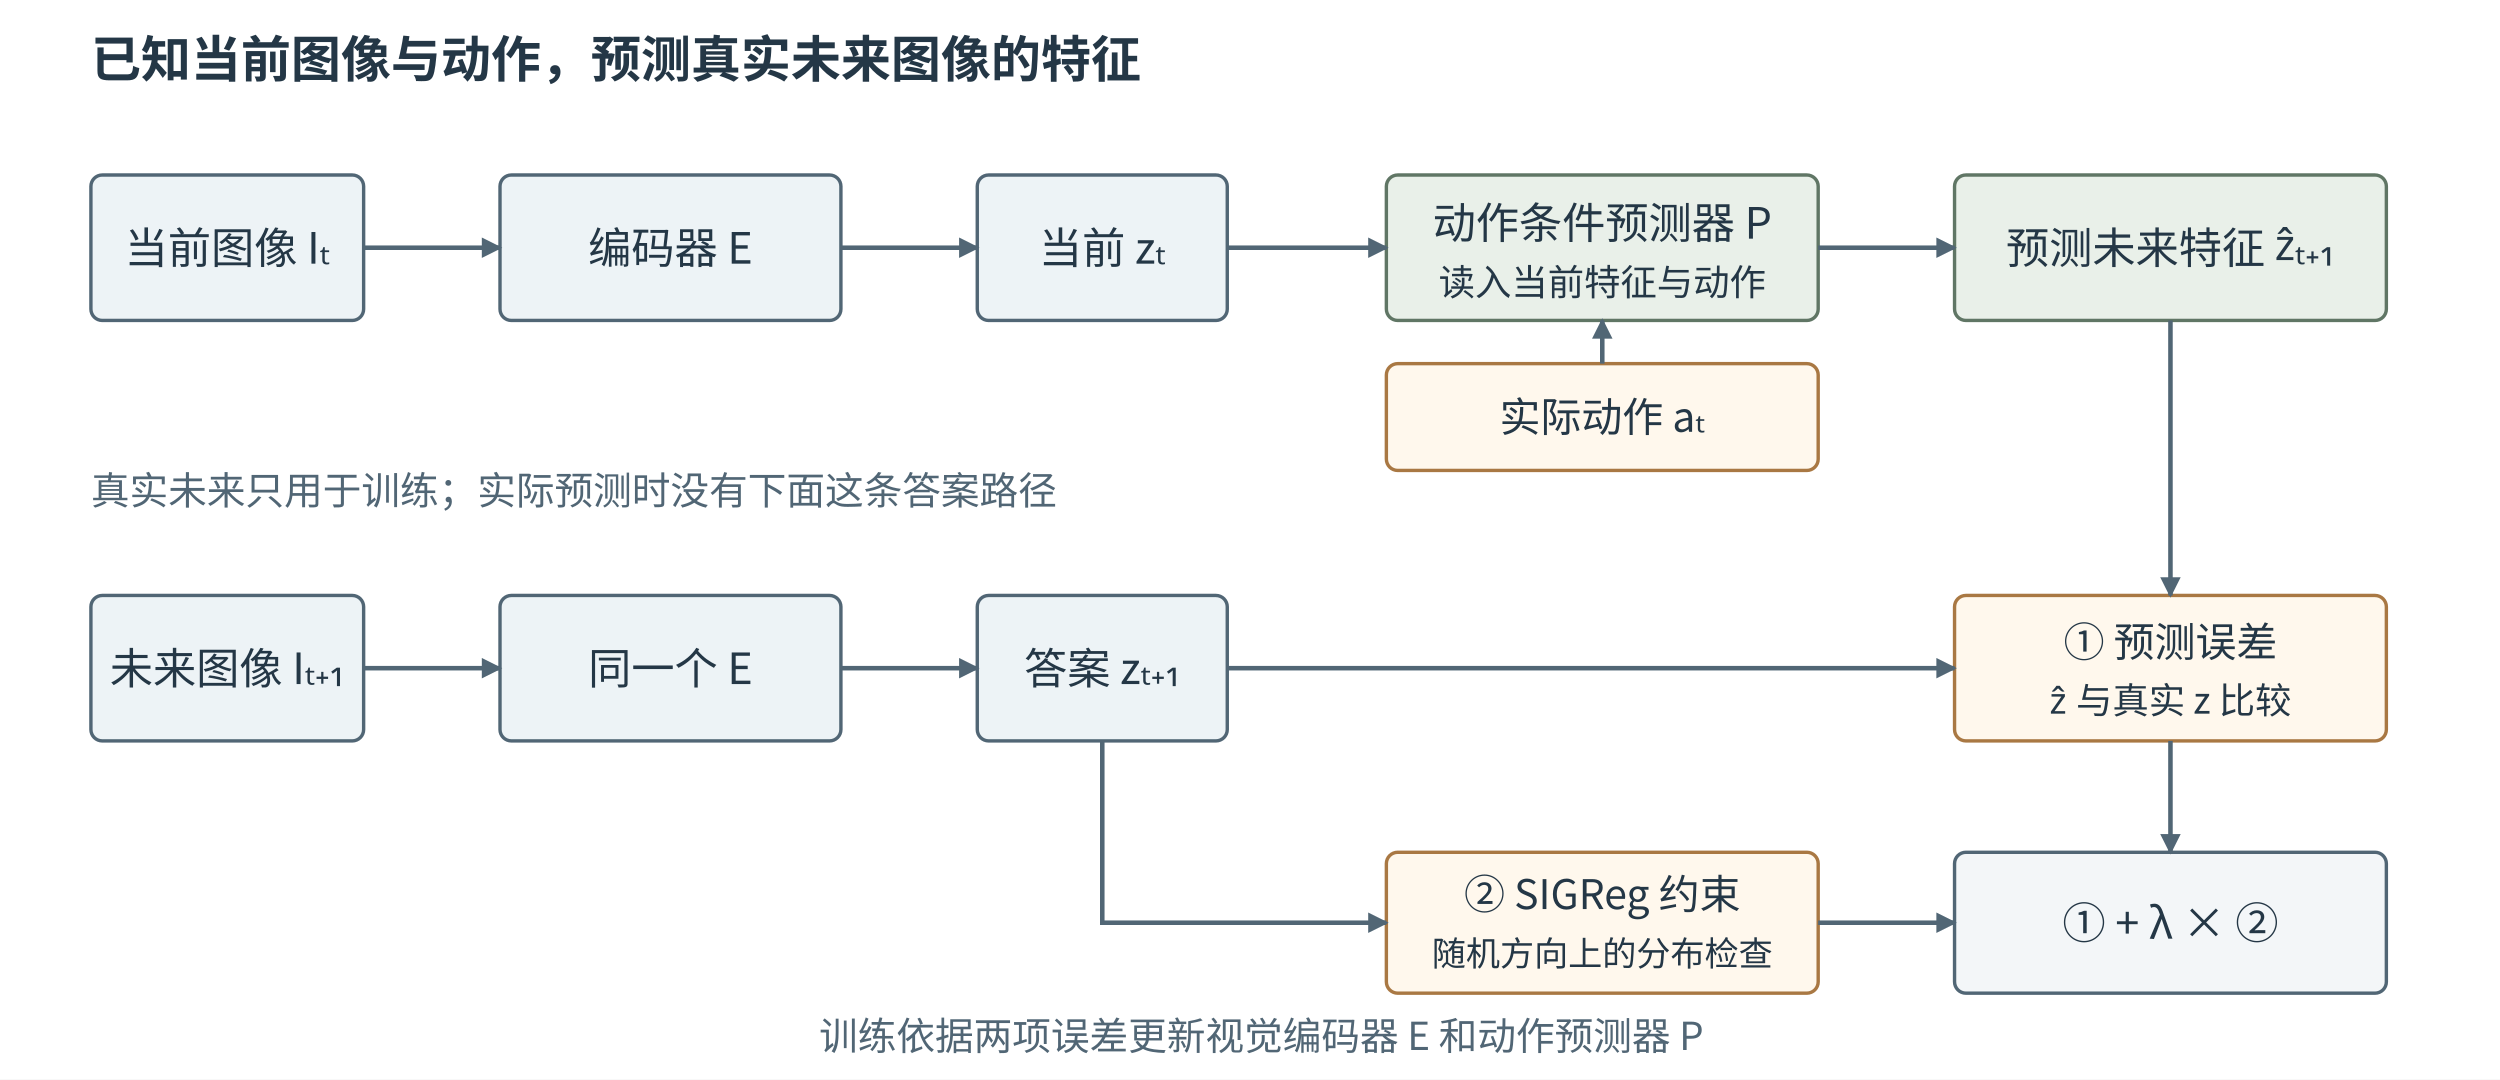
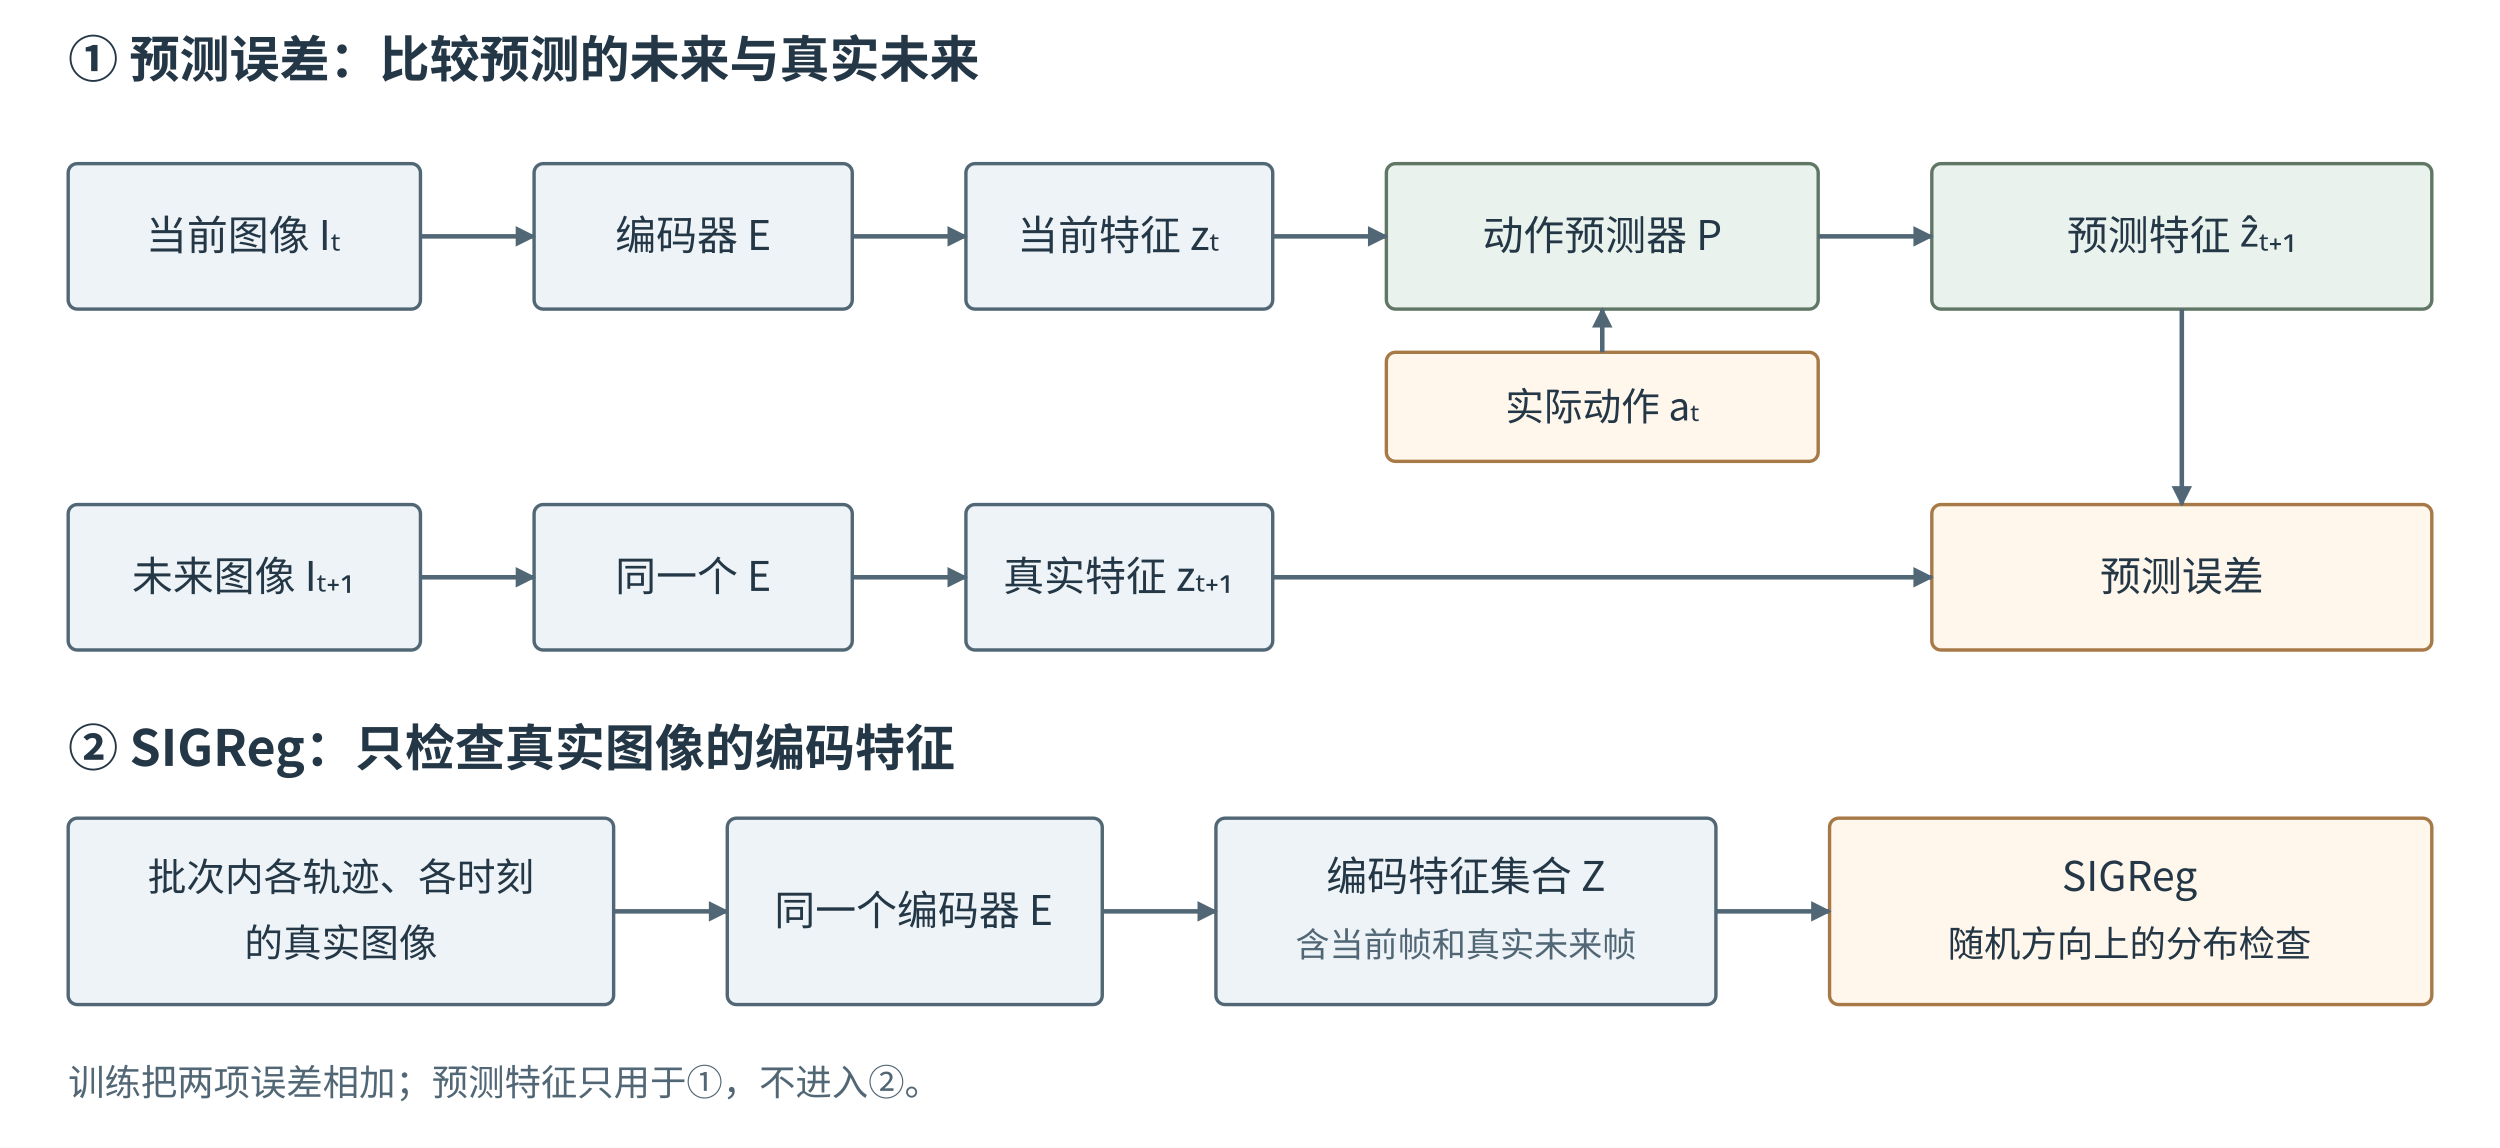
- <svg xmlns="http://www.w3.org/2000/svg" width="1100" height="475" viewBox="0 0 1100 475" role="img" aria-label="LeWM 动作条件 JEPA 训练架构：预测未来特征与防止表征坍缩">
+ <svg xmlns="http://www.w3.org/2000/svg" width="1100" height="505" viewBox="0 0 1100 505" role="img" aria-label="LeWM 预测误差读取预测特征与真实未来特征，SIGReg 仅读取批次内真实图像的编码特征">
  <defs>
-     <marker id="arrow15" viewBox="0 0 9 9" markerWidth="9" markerHeight="9" refX="8" refY="4.5" orient="auto" markerUnits="userSpaceOnUse">
-       <path d="M0 0 L9 4.5 L0 9 Z" fill="#516675" />
+     <marker id="arrow15" viewBox="0 0 10 10" markerWidth="9" markerHeight="9" refX="9" refY="5" orient="auto" markerUnits="userSpaceOnUse">
+       <path d="M0 0 L10 5 L0 10 Z" fill="#526775" />
    </marker>
  </defs>
-   <rect width="1100" height="475" fill="#ffffff" />
-   <g font-family="Noto Sans CJK SC, Source Han Sans SC, Microsoft YaHei, sans-serif" fill="#243746">
-     <text x="40" y="34" font-size="22" font-weight="600">已知当前图像与动作，预测真实未来图像的特征</text>
-     <text x="40" y="222" font-size="17" fill="#516675">真实未来只用于训练；实际预测时没有下面这条答案路径</text>
-     <text x="555" y="462" text-anchor="middle" font-size="17" fill="#516675">训练依据两项误差更新视觉编码器 E 和动作预测器 P</text>
-     <rect x="40" y="77" width="120" height="64" rx="5" fill="#edf3f6" stroke="#516675" stroke-width="1.5" />
-     <text x="100" y="116" text-anchor="middle" font-size="19">当前图像 Iₜ</text>
-     <rect x="220" y="77" width="150" height="64" rx="5" fill="#edf3f6" stroke="#516675" stroke-width="1.5" />
-     <text x="295" y="116" text-anchor="middle" font-size="19">编码器 E</text>
-     <rect x="430" y="77" width="110" height="64" rx="5" fill="#edf3f6" stroke="#516675" stroke-width="1.5" />
-     <text x="485" y="116" text-anchor="middle" font-size="19">当前 zₜ</text>
-     <rect x="610" y="77" width="190" height="64" rx="5" fill="#e9f0e9" stroke="#607665" stroke-width="1.5" />
-     <text x="705" y="105" text-anchor="middle" font-size="19">动作条件预测器 P</text>
-     <text x="705" y="130" text-anchor="middle" font-size="16">读入当前特征与动作</text>
-     <rect x="860" y="77" width="190" height="64" rx="5" fill="#e9f0e9" stroke="#607665" stroke-width="1.5" />
-     <text x="955" y="116" text-anchor="middle" font-size="19">预测未来特征 ẑₜ₊₁</text>
-     <rect x="610" y="160" width="190" height="47" rx="5" fill="#fff8ed" stroke="#a97843" stroke-width="1.5" />
-     <text x="705" y="190" text-anchor="middle" font-size="18">实际动作 aₜ</text>
-     <rect x="40" y="262" width="120" height="64" rx="5" fill="#edf3f6" stroke="#516675" stroke-width="1.5" />
-     <text x="100" y="301" text-anchor="middle" font-size="19">未来图像 Iₜ₊₁</text>
-     <rect x="220" y="262" width="150" height="64" rx="5" fill="#edf3f6" stroke="#516675" stroke-width="1.5" />
-     <text x="295" y="301" text-anchor="middle" font-size="19">同一个 E</text>
-     <rect x="430" y="262" width="110" height="64" rx="5" fill="#edf3f6" stroke="#516675" stroke-width="1.5" />
-     <text x="485" y="301" text-anchor="middle" font-size="19">答案 zₜ₊₁</text>
-     <rect x="860" y="262" width="190" height="64" rx="5" fill="#fff8ed" stroke="#a97843" stroke-width="1.5" />
-     <text x="955" y="289" text-anchor="middle" font-size="18">① 预测误差</text>
-     <text x="955" y="314" text-anchor="middle" font-size="16">ẑ 与真实 z 比较</text>
-     <rect x="610" y="375" width="190" height="62" rx="5" fill="#fff8ed" stroke="#a97843" stroke-width="1.5" />
-     <text x="705" y="400" text-anchor="middle" font-size="18">② SIGReg 约束</text>
-     <text x="705" y="425" text-anchor="middle" font-size="15">随机方向上的分布检查</text>
-     <rect x="860" y="375" width="190" height="62" rx="5" fill="#f3f6f8" stroke="#516675" stroke-width="1.5" />
-     <text x="955" y="413" text-anchor="middle" font-size="19">① + λ × ②</text>
+   <rect width="1100" height="505" fill="#ffffff" />
+   <g font-family="Noto Sans CJK SC,Source Han Sans SC,Microsoft YaHei,sans-serif" fill="#243746">
+     <text x="30" y="34" font-size="22" font-weight="600">① 预测误差：比较预测的未来与真实未来</text>
+     <rect x="30" y="72" width="155" height="64" rx="4" fill="#edf3f6" stroke="#526775" stroke-width="1.5" />
+     <text x="107" y="110" text-anchor="middle" font-size="18">当前图像 Iₜ</text>
+     <rect x="235" y="72" width="140" height="64" rx="4" fill="#edf3f6" stroke="#526775" stroke-width="1.5" />
+     <text x="305" y="110" text-anchor="middle" font-size="18">编码器 E</text>
+     <rect x="425" y="72" width="135" height="64" rx="4" fill="#edf3f6" stroke="#526775" stroke-width="1.5" />
+     <text x="492" y="110" text-anchor="middle" font-size="18">当前特征 zₜ</text>
+     <rect x="610" y="72" width="190" height="64" rx="4" fill="#eaf2ed" stroke="#607766" stroke-width="1.5" />
+     <text x="705" y="110" text-anchor="middle" font-size="18">动作预测器 P</text>
+     <rect x="850" y="72" width="220" height="64" rx="4" fill="#eaf2ed" stroke="#607766" stroke-width="1.5" />
+     <text x="960" y="110" text-anchor="middle" font-size="18">预测特征 ẑₜ₊₁</text>
+     <rect x="610" y="155" width="190" height="48" rx="4" fill="#fff7ec" stroke="#a77947" stroke-width="1.5" />
+     <text x="705" y="185" text-anchor="middle" font-size="17">实际动作 aₜ</text>
+     <rect x="30" y="222" width="155" height="64" rx="4" fill="#edf3f6" stroke="#526775" stroke-width="1.5" />
+     <text x="107" y="260" text-anchor="middle" font-size="18">未来图像 Iₜ₊₁</text>
+     <rect x="235" y="222" width="140" height="64" rx="4" fill="#edf3f6" stroke="#526775" stroke-width="1.5" />
+     <text x="305" y="260" text-anchor="middle" font-size="18">同一个 E</text>
+     <rect x="425" y="222" width="135" height="64" rx="4" fill="#edf3f6" stroke="#526775" stroke-width="1.5" />
+     <text x="492" y="260" text-anchor="middle" font-size="18">真实特征 zₜ₊₁</text>
+     <rect x="850" y="222" width="220" height="64" rx="4" fill="#fff7ec" stroke="#a77947" stroke-width="1.5" />
+     <text x="960" y="260" text-anchor="middle" font-size="18">预测误差</text>
+     <text x="30" y="337" font-size="22" font-weight="600">② SIGReg：只检查真实图像的编码特征</text>
+     <rect x="30" y="360" width="240" height="82" rx="4" fill="#edf3f6" stroke="#526775" stroke-width="1.5" />
+     <text x="150" y="392" text-anchor="middle" font-size="17">批次内各轨迹、各时刻</text>
+     <text x="150" y="421" text-anchor="middle" font-size="17">的真实图像</text>
+     <rect x="320" y="360" width="165" height="82" rx="4" fill="#edf3f6" stroke="#526775" stroke-width="1.5" />
+     <text x="402" y="407" text-anchor="middle" font-size="18">同一个编码器 E</text>
+     <rect x="535" y="360" width="220" height="82" rx="4" fill="#edf3f6" stroke="#526775" stroke-width="1.5" />
+     <text x="645" y="392" text-anchor="middle" font-size="18">编码特征集合 Z</text>
+     <text x="645" y="421" text-anchor="middle" font-size="15" fill="#526775">含当前帧和真实未来帧</text>
+     <rect x="805" y="360" width="265" height="82" rx="4" fill="#fff7ec" stroke="#a77947" stroke-width="1.5" />
+     <text x="937" y="392" text-anchor="middle" font-size="18">SIGReg</text>
+     <text x="937" y="421" text-anchor="middle" font-size="16">随机方向上的分布检查</text>
+     <text x="30" y="482" font-size="16" fill="#526775">训练把两项误差相加；预测特征只用于①，不进入②。</text>
  </g>
-   <g fill="none" stroke="#516675" stroke-width="2" marker-end="url(#arrow15)">
-     <path d="M160 109 H220" />
-     <path d="M370 109 H430" />
-     <path d="M540 109 H610" />
-     <path d="M800 109 H860" />
-     <path d="M705 160 V141" />
-     <path d="M160 294 H220" />
-     <path d="M370 294 H430" />
-     <path d="M540 294 H860" />
-     <path d="M955 141 V262" />
-     <path d="M485 326 V406 H610" />
-     <path d="M955 326 V375" />
-     <path d="M800 406 H860" />
+   <g fill="none" stroke="#526775" stroke-width="2" marker-end="url(#arrow15)">
+     <path d="M185 104 H235" />
+     <path d="M375 104 H425" />
+     <path d="M560 104 H610" />
+     <path d="M800 104 H850" />
+     <path d="M705 155 V136" />
+     <path d="M185 254 H235" />
+     <path d="M375 254 H425" />
+     <path d="M560 254 H850" />
+     <path d="M960 136 V222" />
+     <path d="M270 401 H320" />
+     <path d="M485 401 H535" />
+     <path d="M755 401 H805" />
  </g>
</svg>
